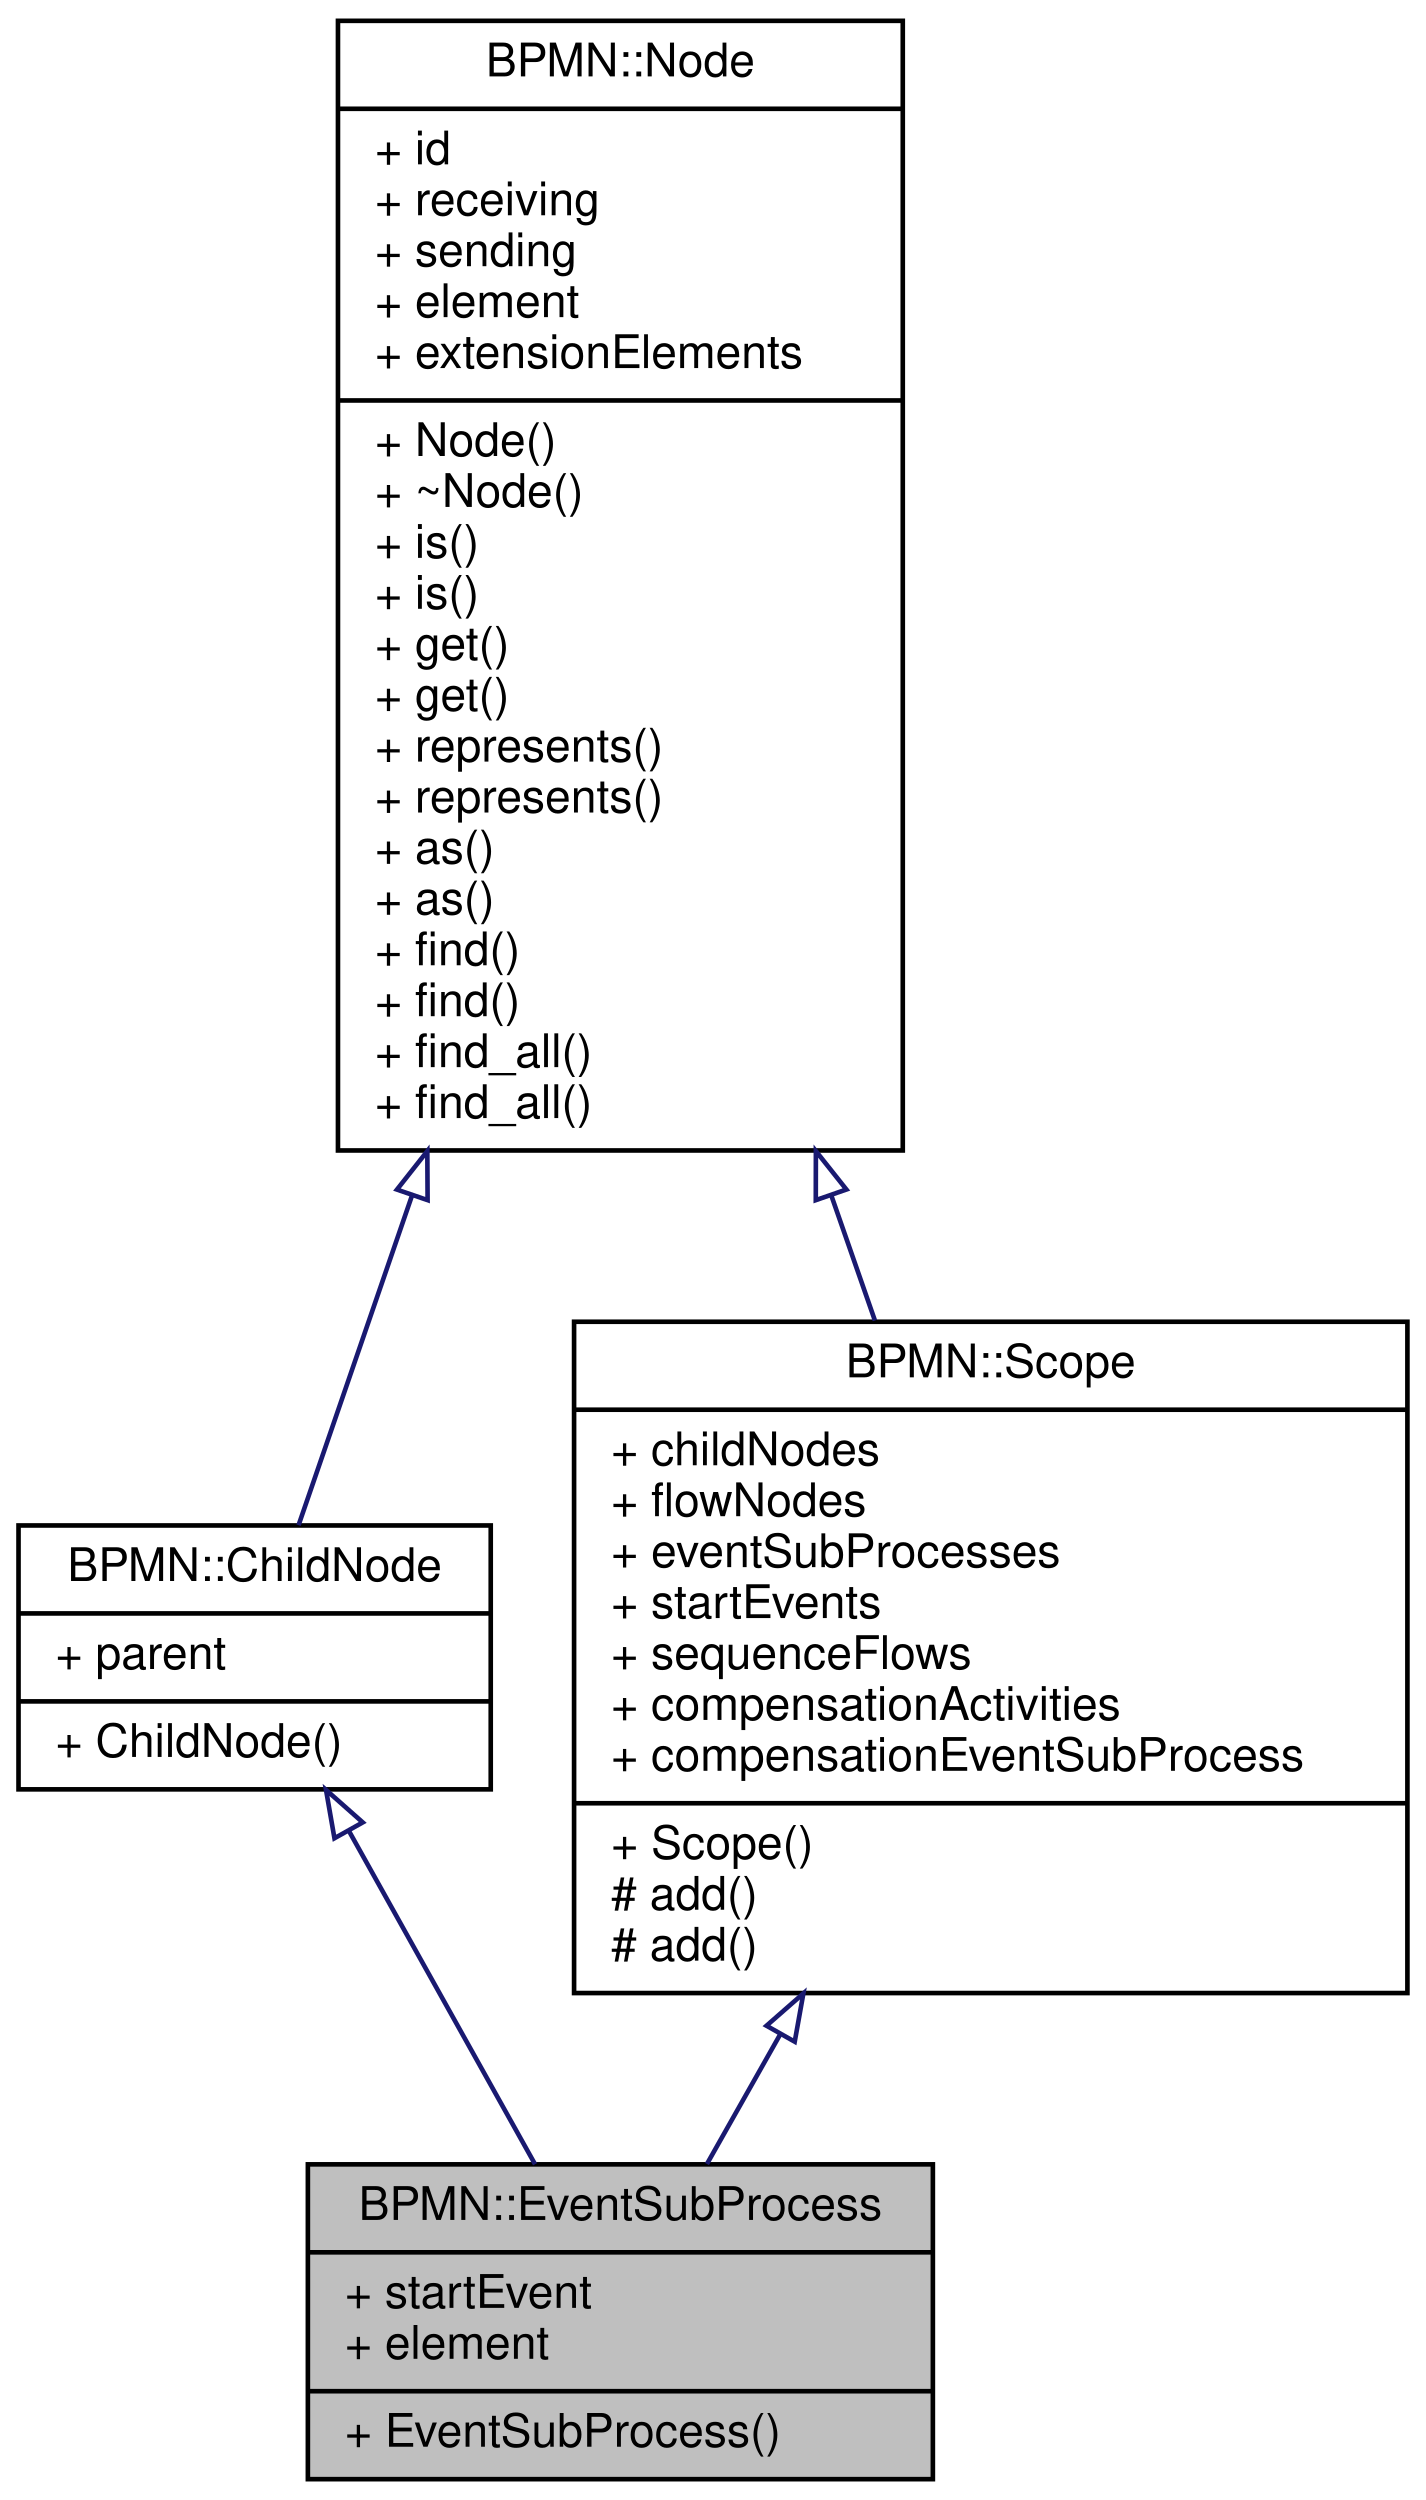
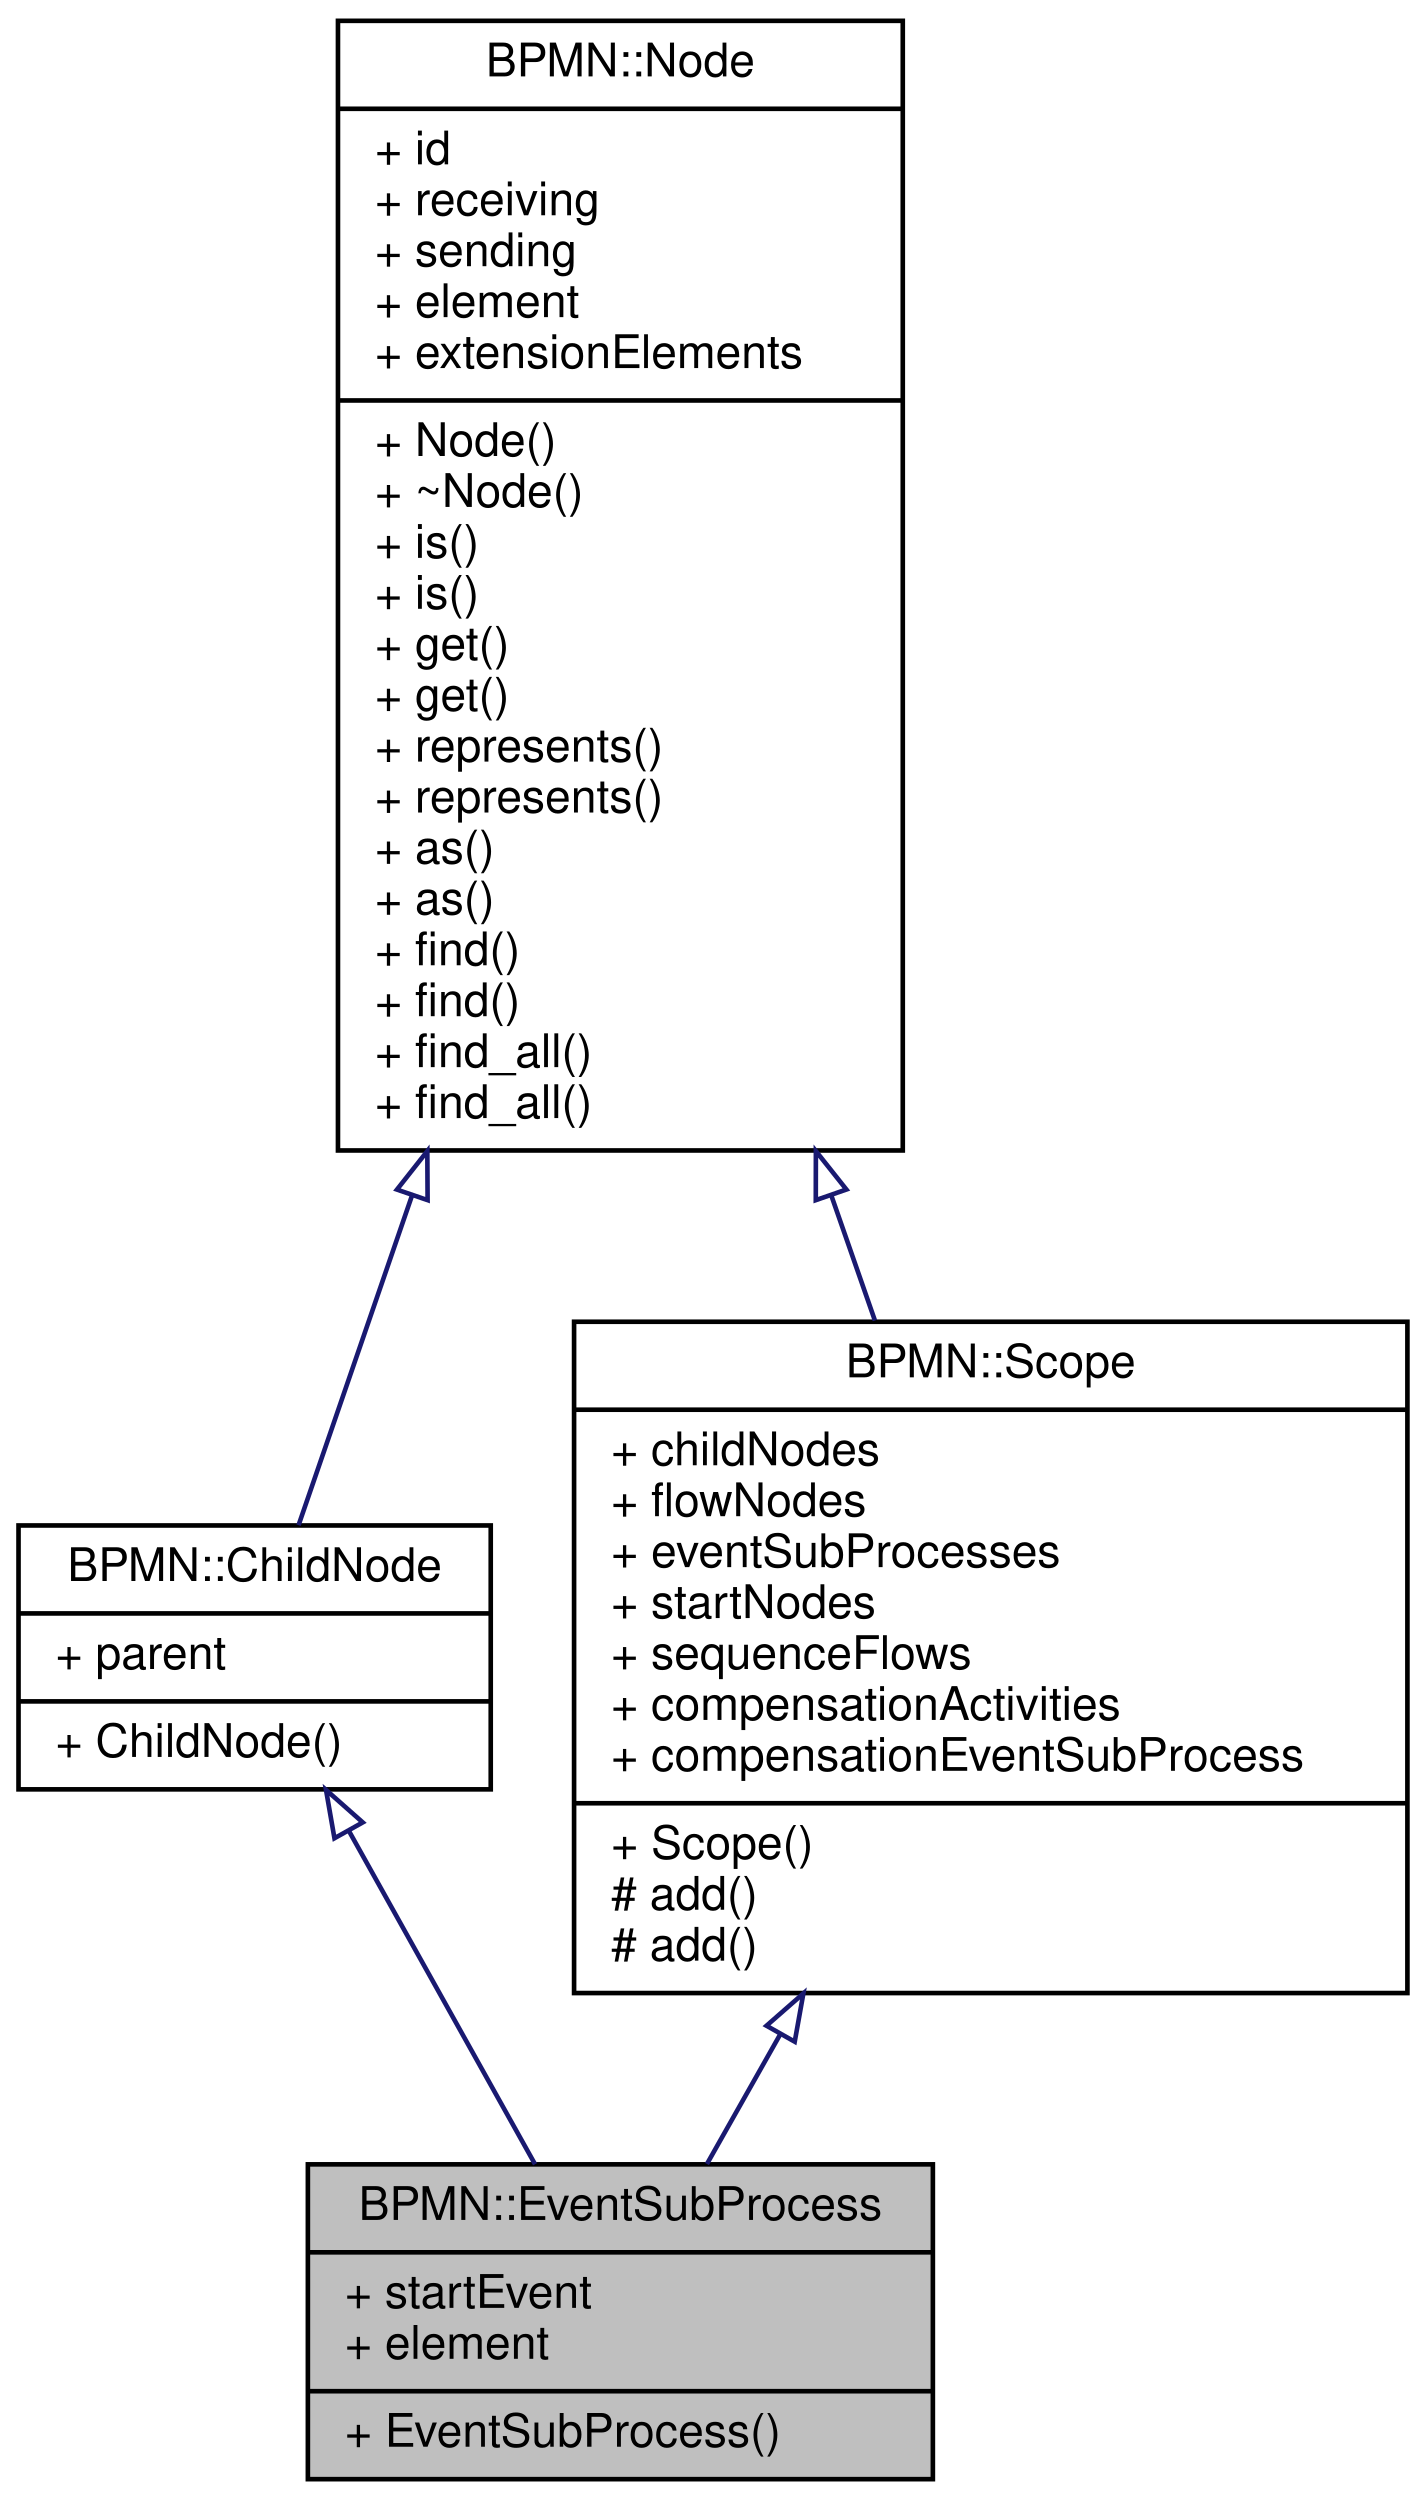
<svg xmlns="http://www.w3.org/2000/svg" xmlns:xlink="http://www.w3.org/1999/xlink" width="308pt" height="540pt" viewBox="0.00 0.00 308.00 540.00">
  <g id="graph0" class="graph" transform="scale(1 1) rotate(0) translate(4 536)">
    <g id="node1" class="node">
      <g id="a_node1">
        <a xlink:title=" ">
          <polygon fill="#bfbfbf" stroke="black" points="62.5,-0.5 62.5,-68.5 197.5,-68.5 197.5,-0.5 62.5,-0.5" />
          <text text-anchor="middle" x="130" y="-56.5" font-family="Helvetica,sans-Serif" font-size="10.00">BPMN::EventSubProcess</text>
          <polyline fill="none" stroke="black" points="62.5,-49.5 197.5,-49.5 " />
          <text text-anchor="start" x="70.5" y="-37.5" font-family="Helvetica,sans-Serif" font-size="10.00">+ startEvent</text>
          <text text-anchor="start" x="70.5" y="-26.5" font-family="Helvetica,sans-Serif" font-size="10.00">+ element</text>
          <polyline fill="none" stroke="black" points="62.5,-19.5 197.5,-19.5 " />
          <text text-anchor="start" x="70.5" y="-7.5" font-family="Helvetica,sans-Serif" font-size="10.00">+ EventSubProcess()</text>
        </a>
      </g>
    </g>
    <g id="node2" class="node">
      <g id="a_node2">
        <a xlink:href="classBPMN_1_1ChildNode.html" target="_top" xlink:title="Base class for BPMN elements within a Scope.">
          <polygon fill="none" stroke="black" points="0,-149.5 0,-206.5 102,-206.5 102,-149.5 0,-149.5" />
          <text text-anchor="middle" x="51" y="-194.5" font-family="Helvetica,sans-Serif" font-size="10.00">BPMN::ChildNode</text>
          <polyline fill="none" stroke="black" points="0,-187.5 102,-187.5 " />
          <text text-anchor="start" x="8" y="-175.5" font-family="Helvetica,sans-Serif" font-size="10.00">+ parent</text>
          <polyline fill="none" stroke="black" points="0,-168.5 102,-168.5 " />
          <text text-anchor="start" x="8" y="-156.5" font-family="Helvetica,sans-Serif" font-size="10.00">+ ChildNode()</text>
        </a>
      </g>
    </g>
    <g id="edge1" class="edge">
      <path fill="none" stroke="midnightblue" d="M71.34,-140.56C83.76,-118.32 99.51,-90.11 111.57,-68.52" />
      <polygon fill="none" stroke="midnightblue" points="68.24,-138.94 66.42,-149.38 74.35,-142.36 68.24,-138.94" />
    </g>
    <g id="node3" class="node">
      <g id="a_node3">
        <a xlink:href="classBPMN_1_1Node.html" target="_top" xlink:title="Base class for all elements in a BPMN model.">
          <polygon fill="none" stroke="black" points="69,-287.5 69,-531.5 191,-531.5 191,-287.5 69,-287.5" />
          <text text-anchor="middle" x="130" y="-519.5" font-family="Helvetica,sans-Serif" font-size="10.00">BPMN::Node</text>
          <polyline fill="none" stroke="black" points="69,-512.5 191,-512.5 " />
          <text text-anchor="start" x="77" y="-500.5" font-family="Helvetica,sans-Serif" font-size="10.00">+ id</text>
          <text text-anchor="start" x="77" y="-489.5" font-family="Helvetica,sans-Serif" font-size="10.00">+ receiving</text>
          <text text-anchor="start" x="77" y="-478.5" font-family="Helvetica,sans-Serif" font-size="10.00">+ sending</text>
          <text text-anchor="start" x="77" y="-467.5" font-family="Helvetica,sans-Serif" font-size="10.00">+ element</text>
          <text text-anchor="start" x="77" y="-456.5" font-family="Helvetica,sans-Serif" font-size="10.00">+ extensionElements</text>
          <polyline fill="none" stroke="black" points="69,-449.5 191,-449.5 " />
          <text text-anchor="start" x="77" y="-437.5" font-family="Helvetica,sans-Serif" font-size="10.00">+ Node()</text>
          <text text-anchor="start" x="77" y="-426.5" font-family="Helvetica,sans-Serif" font-size="10.00">+ ~Node()</text>
          <text text-anchor="start" x="77" y="-415.5" font-family="Helvetica,sans-Serif" font-size="10.00">+ is()</text>
          <text text-anchor="start" x="77" y="-404.5" font-family="Helvetica,sans-Serif" font-size="10.00">+ is()</text>
          <text text-anchor="start" x="77" y="-393.5" font-family="Helvetica,sans-Serif" font-size="10.00">+ get()</text>
          <text text-anchor="start" x="77" y="-382.5" font-family="Helvetica,sans-Serif" font-size="10.00">+ get()</text>
          <text text-anchor="start" x="77" y="-371.5" font-family="Helvetica,sans-Serif" font-size="10.00">+ represents()</text>
          <text text-anchor="start" x="77" y="-360.5" font-family="Helvetica,sans-Serif" font-size="10.00">+ represents()</text>
          <text text-anchor="start" x="77" y="-349.5" font-family="Helvetica,sans-Serif" font-size="10.00">+ as()</text>
          <text text-anchor="start" x="77" y="-338.5" font-family="Helvetica,sans-Serif" font-size="10.00">+ as()</text>
          <text text-anchor="start" x="77" y="-327.5" font-family="Helvetica,sans-Serif" font-size="10.00">+ find()</text>
          <text text-anchor="start" x="77" y="-316.5" font-family="Helvetica,sans-Serif" font-size="10.00">+ find()</text>
          <text text-anchor="start" x="77" y="-305.5" font-family="Helvetica,sans-Serif" font-size="10.00">+ find_all()</text>
          <text text-anchor="start" x="77" y="-294.5" font-family="Helvetica,sans-Serif" font-size="10.00">+ find_all()</text>
        </a>
      </g>
    </g>
    <g id="edge2" class="edge">
      <path fill="none" stroke="midnightblue" d="M85,-277.78C75.71,-250.8 66.84,-225.02 60.49,-206.56" />
      <polygon fill="none" stroke="midnightblue" points="81.74,-279.05 88.3,-287.37 88.36,-276.77 81.74,-279.05" />
    </g>
    <g id="node4" class="node">
      <g id="a_node4">
        <a xlink:href="classBPMN_1_1Scope.html" target="_top" xlink:title="Base class for BPMN elements that may contain a ChildNode elements.">
          <polygon fill="none" stroke="black" points="120,-105.5 120,-250.5 300,-250.5 300,-105.5 120,-105.5" />
          <text text-anchor="middle" x="210" y="-238.5" font-family="Helvetica,sans-Serif" font-size="10.00">BPMN::Scope</text>
          <polyline fill="none" stroke="black" points="120,-231.5 300,-231.5 " />
          <text text-anchor="start" x="128" y="-219.5" font-family="Helvetica,sans-Serif" font-size="10.00">+ childNodes</text>
          <text text-anchor="start" x="128" y="-208.5" font-family="Helvetica,sans-Serif" font-size="10.00">+ flowNodes</text>
          <text text-anchor="start" x="128" y="-197.5" font-family="Helvetica,sans-Serif" font-size="10.00">+ eventSubProcesses</text>
-           <text text-anchor="start" x="128" y="-186.5" font-family="Helvetica,sans-Serif" font-size="10.00">+ startEvents</text>
+           <text text-anchor="start" x="128" y="-186.5" font-family="Helvetica,sans-Serif" font-size="10.00">+ startNodes</text>
          <text text-anchor="start" x="128" y="-175.5" font-family="Helvetica,sans-Serif" font-size="10.00">+ sequenceFlows</text>
          <text text-anchor="start" x="128" y="-164.5" font-family="Helvetica,sans-Serif" font-size="10.00">+ compensationActivities</text>
          <text text-anchor="start" x="128" y="-153.5" font-family="Helvetica,sans-Serif" font-size="10.00">+ compensationEventSubProcess</text>
          <polyline fill="none" stroke="black" points="120,-146.5 300,-146.5 " />
          <text text-anchor="start" x="128" y="-134.5" font-family="Helvetica,sans-Serif" font-size="10.00">+ Scope()</text>
          <text text-anchor="start" x="128" y="-123.5" font-family="Helvetica,sans-Serif" font-size="10.00"># add()</text>
          <text text-anchor="start" x="128" y="-112.5" font-family="Helvetica,sans-Serif" font-size="10.00"># add()</text>
        </a>
      </g>
    </g>
    <g id="edge4" class="edge">
      <path fill="none" stroke="midnightblue" d="M175.58,-277.73C178.79,-268.52 181.96,-259.45 184.98,-250.77" />
      <polygon fill="none" stroke="midnightblue" points="172.21,-276.77 172.23,-287.37 178.82,-279.07 172.21,-276.77" />
    </g>
    <g id="edge3" class="edge">
      <path fill="none" stroke="midnightblue" d="M164.59,-96.69C159,-86.8 153.56,-77.17 148.7,-68.58" />
      <polygon fill="none" stroke="midnightblue" points="161.56,-98.44 169.53,-105.42 167.66,-94.99 161.56,-98.44" />
    </g>
  </g>
</svg>
